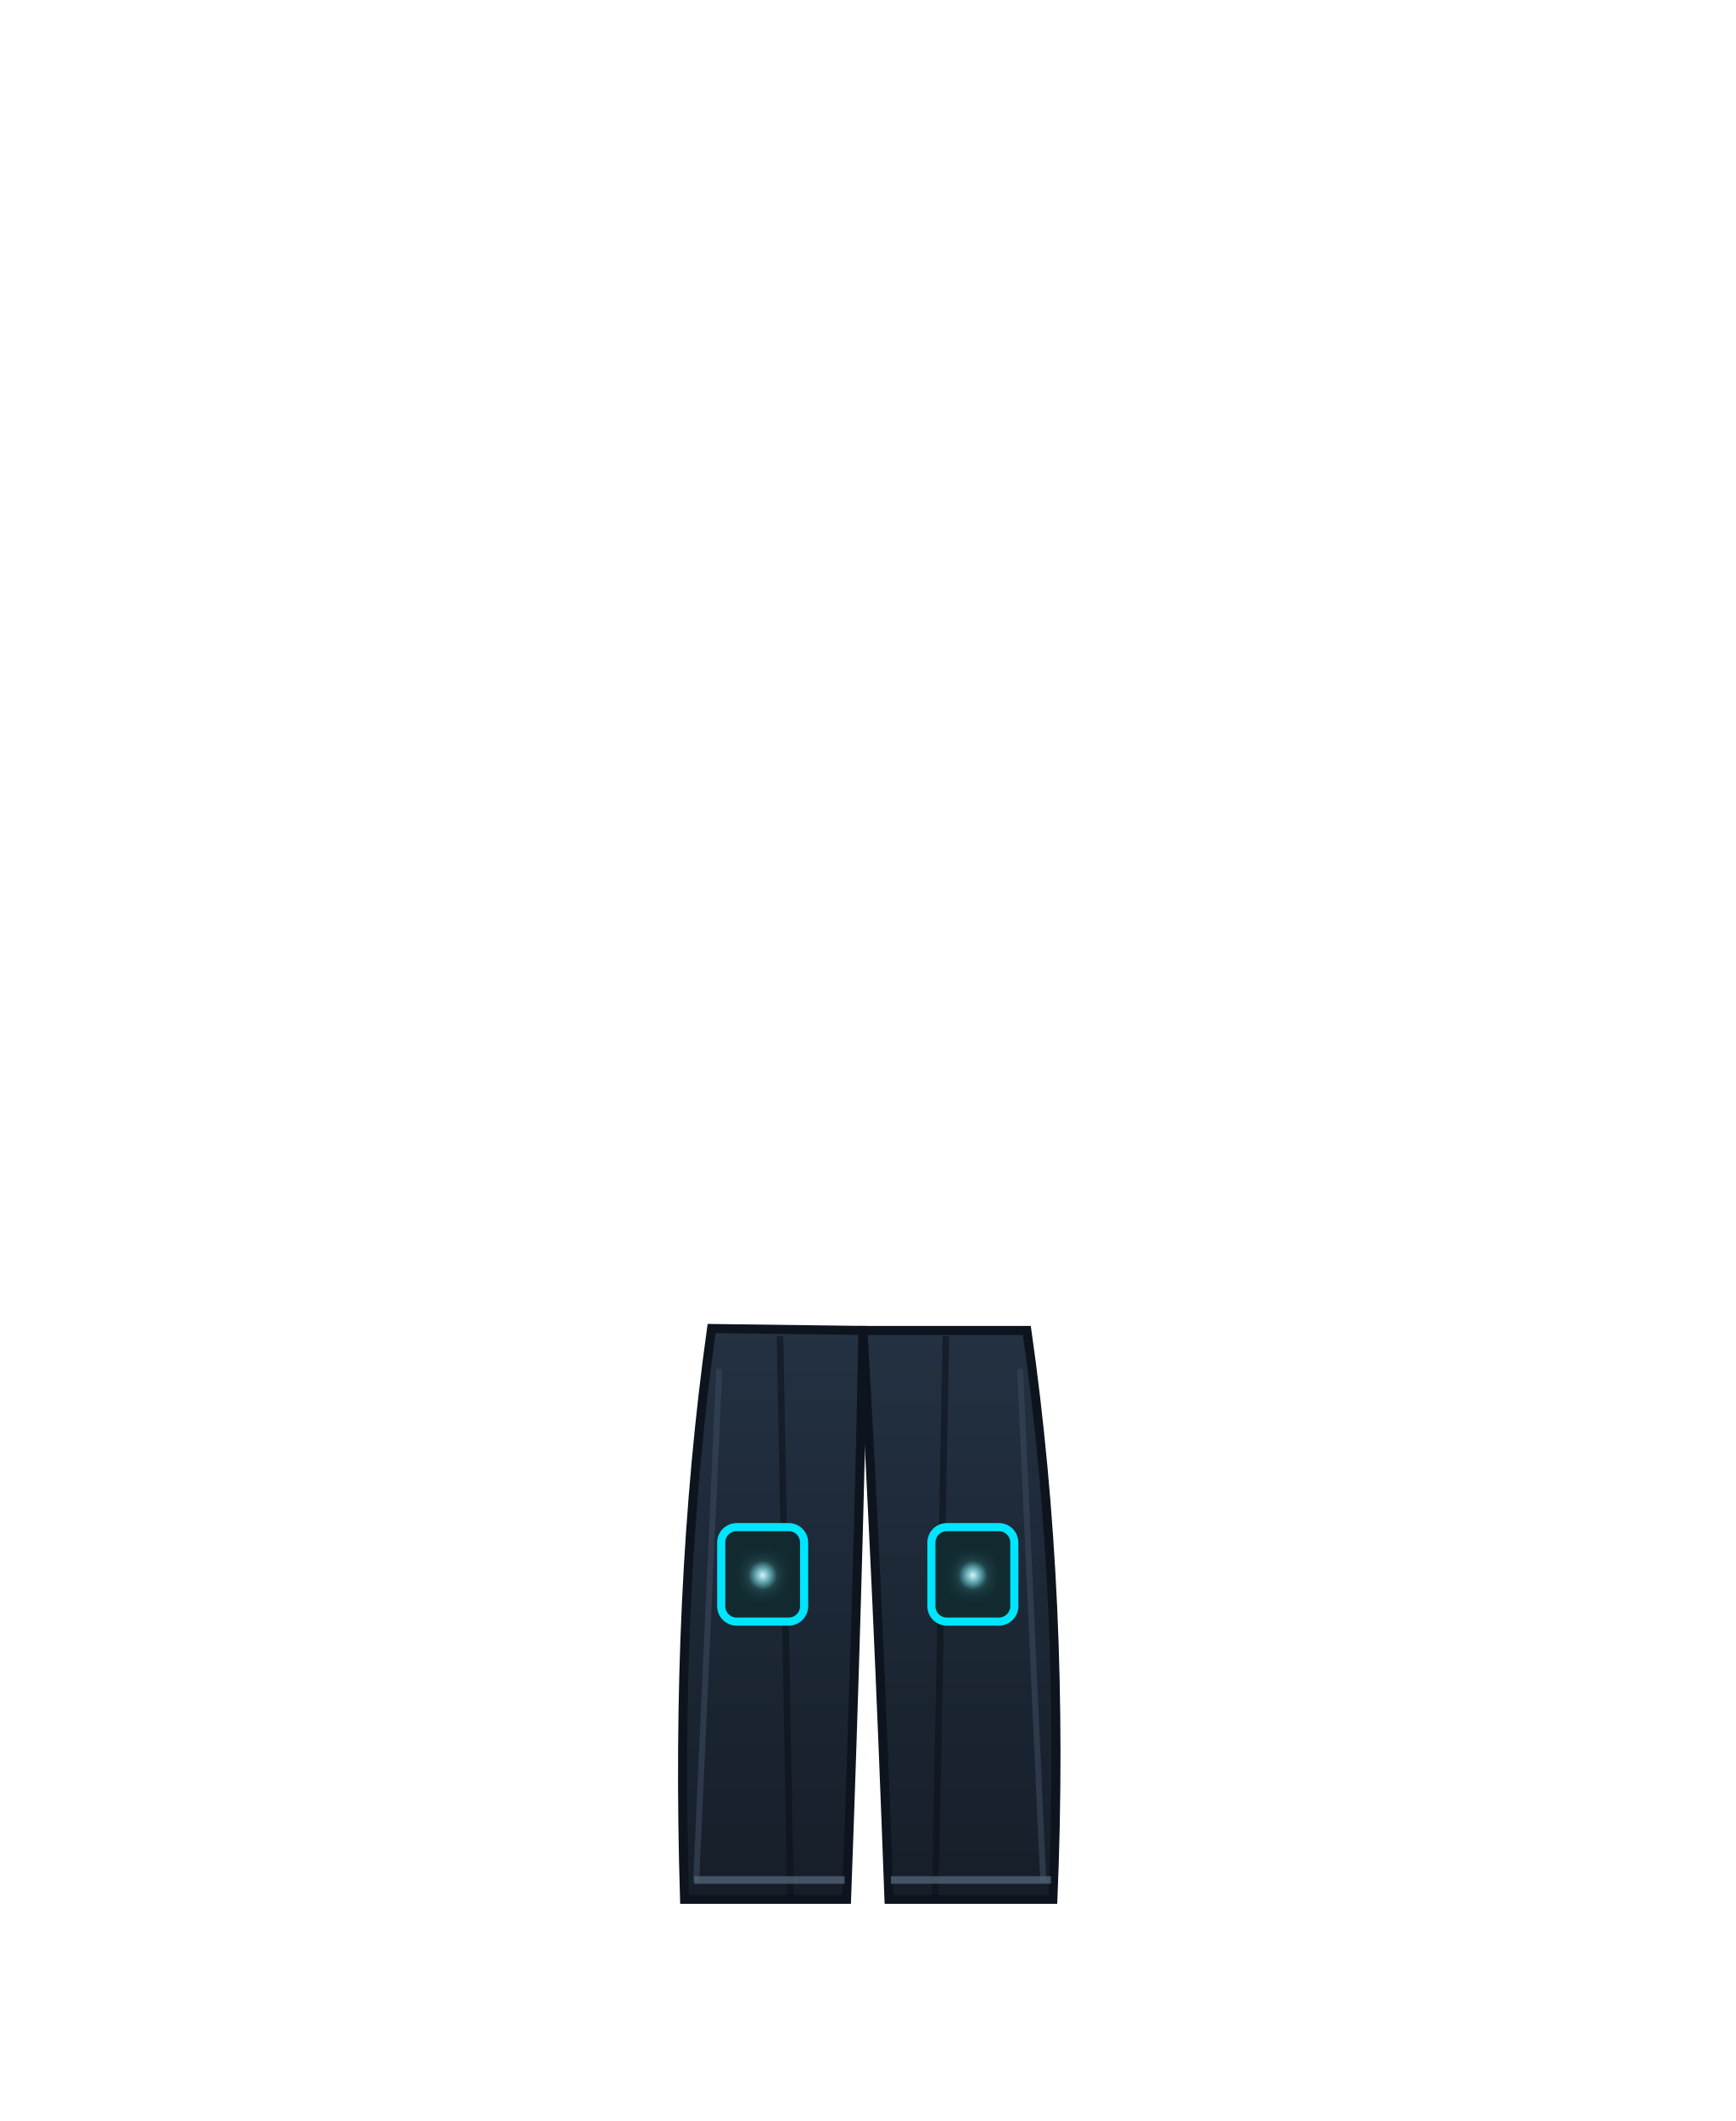
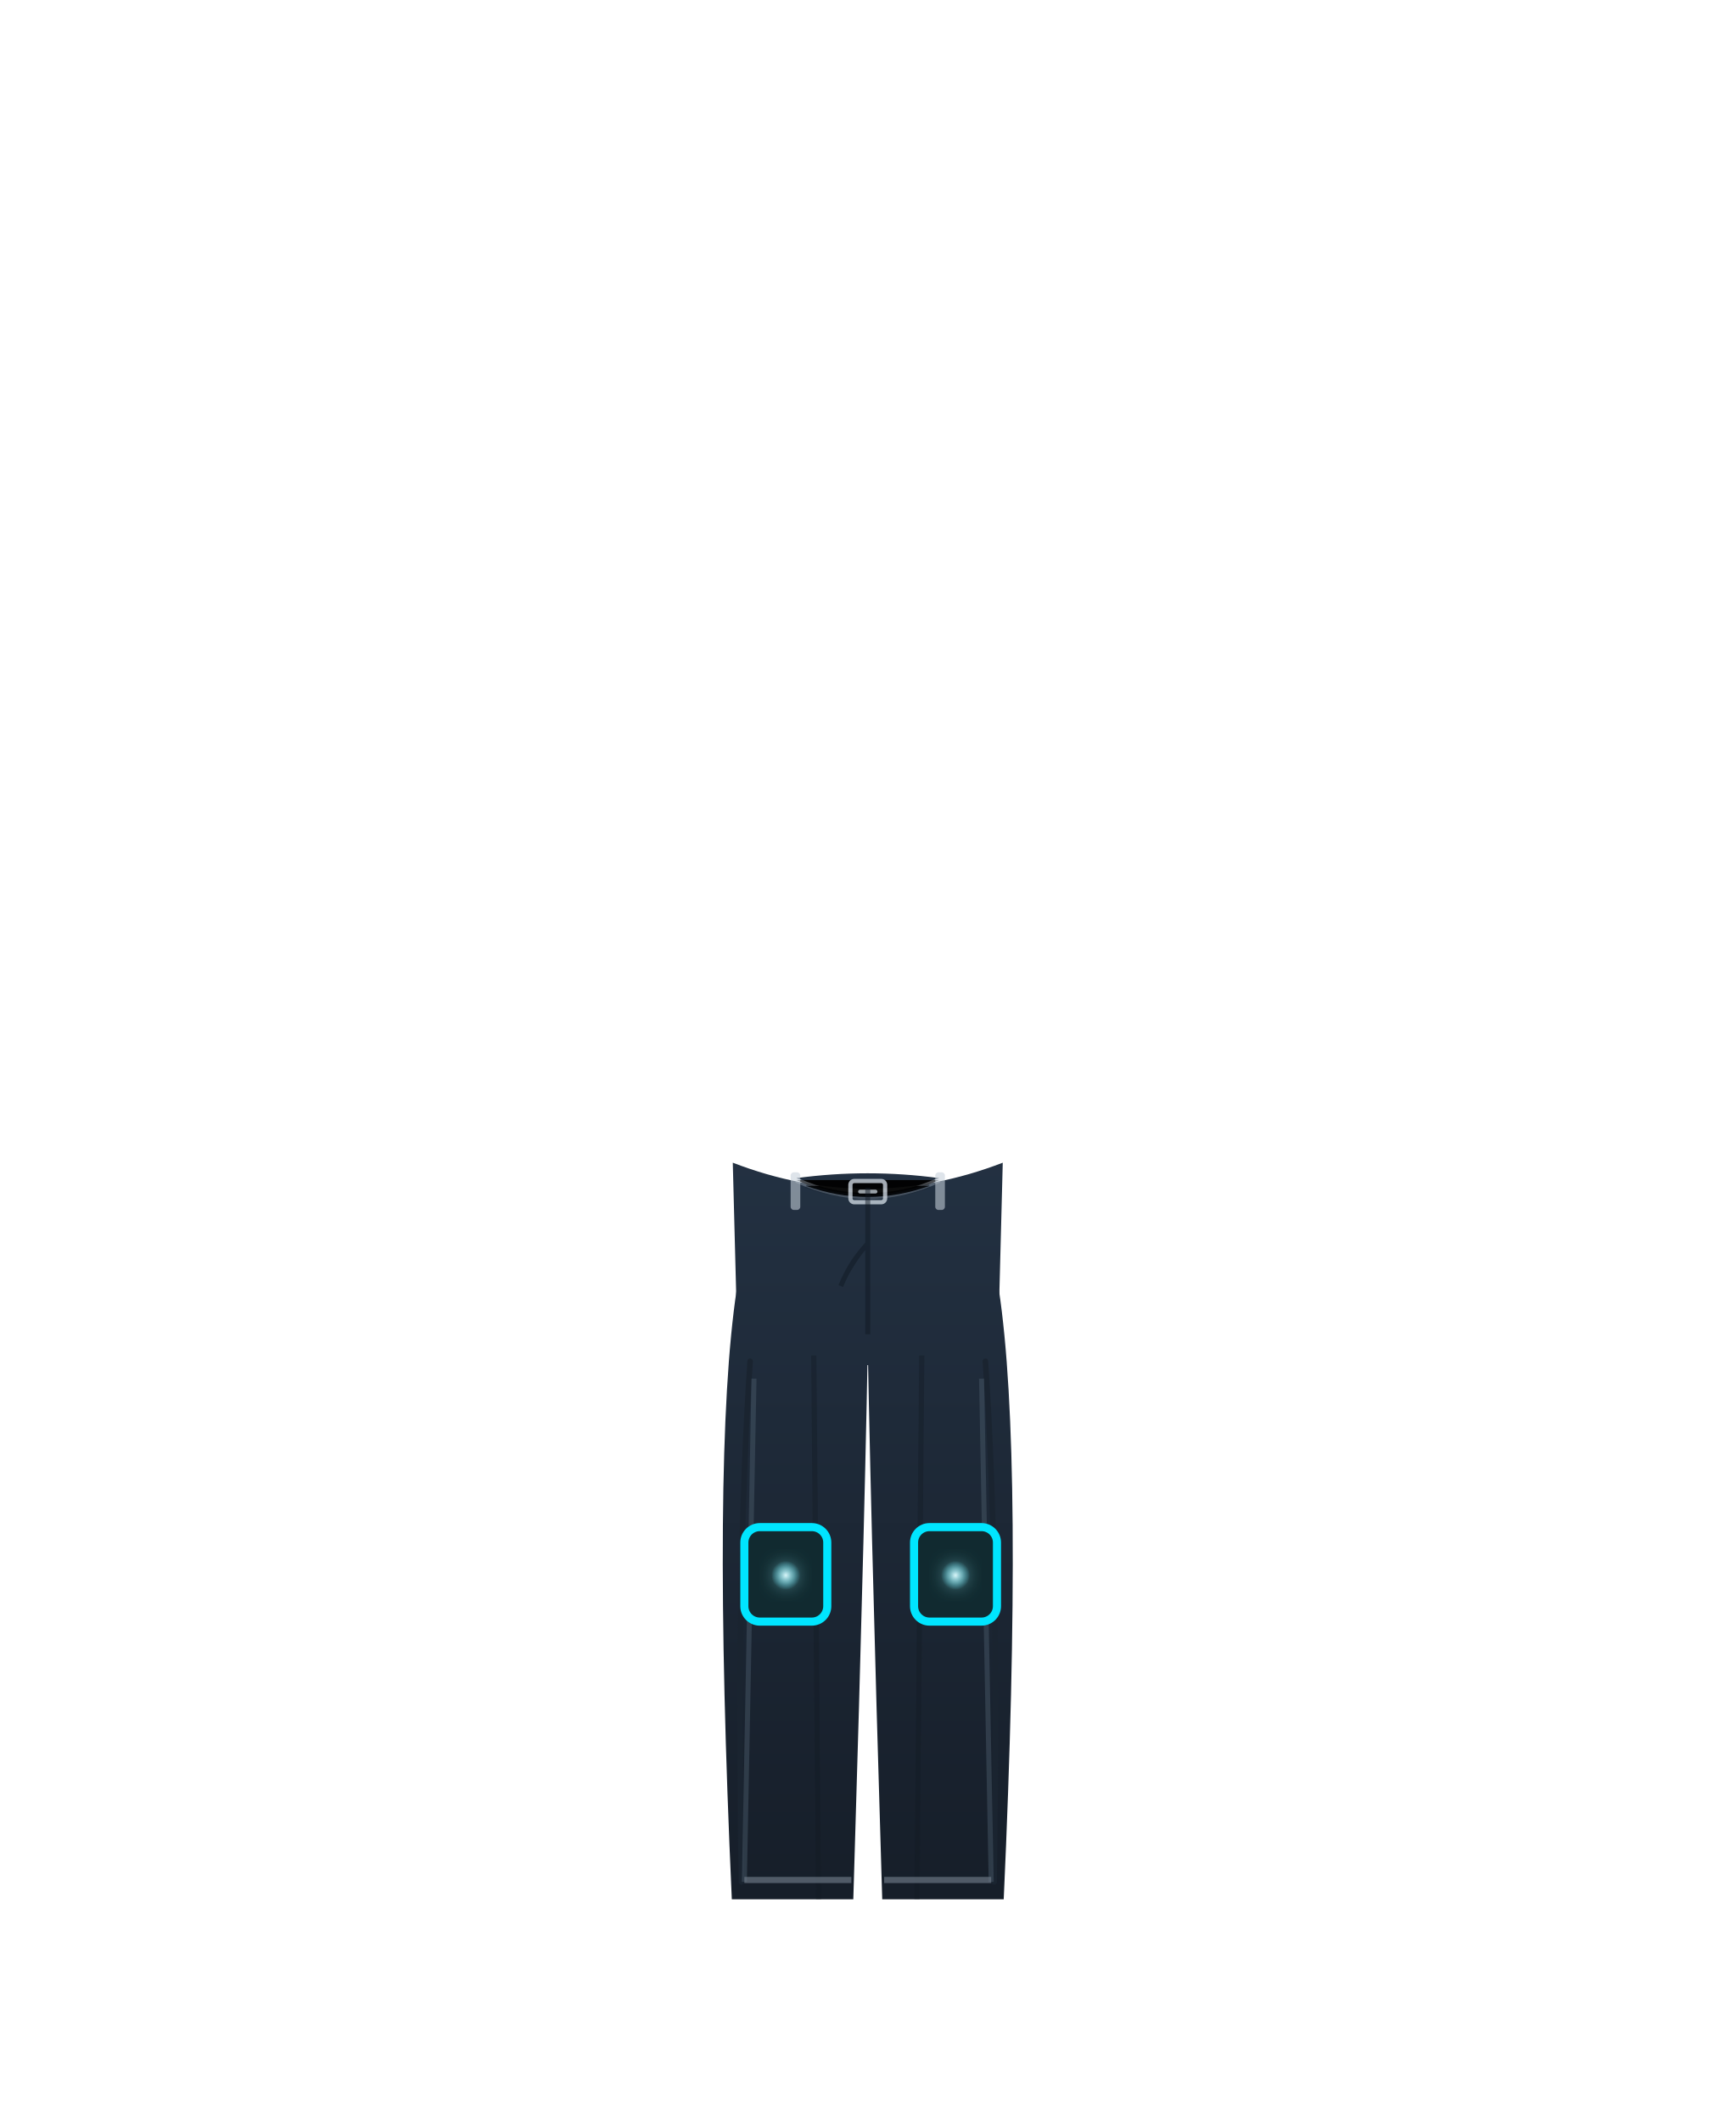
<svg xmlns="http://www.w3.org/2000/svg" viewBox="0 0 180 220" width="180" height="220">
  <defs>
-     <linearGradient id="pantBaseCelestial" x1="0" y1="0" x2="0" y2="1">
+     <linearGradient id="pantBaseCelestial" x1="90" y1="119" x2="90" y2="197" gradientUnits="userSpaceOnUse">
      <stop offset="0%" stop-color="#233142" />
      <stop offset="100%" stop-color="#161E29" />
    </linearGradient>
    <linearGradient id="celestialTrim" x1="0" y1="0" x2="1" y2="0">
      <stop offset="0%" stop-color="#9EF5FF" />
      <stop offset="100%" stop-color="#00E5FF" />
    </linearGradient>
    <radialGradient id="celestialPatchGlow" cx="50%" cy="50%" r="50%">
      <stop offset="0%" stop-color="#E0FCFF" stop-opacity="0.95" />
      <stop offset="100%" stop-color="#53ECFF" stop-opacity="0" />
    </radialGradient>
    <filter id="celestialGlow" x="-40%" y="-40%" width="180%" height="180%">
      <feGaussianBlur stdDeviation="0.9" result="g" />
      <feMerge>
        <feMergeNode in="g" />
        <feMergeNode in="SourceGraphic" />
      </feMerge>
    </filter>
  </defs>
  <g id="cloak_celestial_trousers">
-     <path d="M73.8 137.8 Q70.0 165.0 71.0 197.0 L87.8 197.0 Q89.0 164.2 89.5 138.0 Z" fill="url(#pantBaseCelestial)" stroke="#0E141D" stroke-width="0.94" />
-     <path d="M89.5 138.0 Q91.0 164.0 92.2 197.0 L109.2 197.0 Q110.5 166.0 106.5 138.0 Z" fill="url(#pantBaseCelestial)" stroke="#0E141D" stroke-width="0.94" />
-     <path d="M74.6 142.0 L72.2 195.2 M105.8 142.0 L108.2 195.2" stroke="#354354" stroke-width="0.62" opacity="0.72" />
-     <path d="M80.9 138.6 L82.0 197.0 M98.1 138.6 L97.0 197.0" stroke="#0A1018" stroke-width="0.68" opacity="0.56" />
-     <path d="M72.0 195.0 L87.6 195.0 M92.4 195.0 L109.0 195.0" stroke="#516173" stroke-width="0.78" opacity="0.8" />
-     <path d="M74.8 145.0 L84.1 145.0 M95.9 145.0 L105.2 145.0" stroke="url(#celestialTrim)" stroke-width="0.9" filter="url(#celestialGlow)" />
-     <path d="M75.2 176.3 L84.0 176.3 M96.0 176.3 L104.8 176.3" stroke="url(#celestialTrim)" stroke-width="0.9" filter="url(#celestialGlow)" />
-     <rect x="74.8" y="158.4" width="8.6" height="9.8" rx="1.6" fill="#112A30" stroke="#00E5FF" stroke-width="0.84" />
-     <rect x="96.6" y="158.4" width="8.6" height="9.8" rx="1.6" fill="#112A30" stroke="#00E5FF" stroke-width="0.84" />
-     <circle cx="79.1" cy="163.4" r="1.5" fill="url(#celestialPatchGlow)" filter="url(#celestialGlow)">
+     <path d="M76.0 120.6 Q90.0 126.0 104.0 120.6 L103.6 136.0 Q97.4 141.0 90.0 141.6 Q82.6 141.0 76.4 136.0 Z M82.6 122.2 Q90.0 125.3 97.4 122.2 Q90.0 121.2 82.6 122.2 Z" fill="url(#pantBaseCelestial)" fill-rule="evenodd" />
+     <g id="waistbandDetail" opacity="0.95">
+       <path d="M82.6 122.4 Q90.0 125.8 97.4 122.4" stroke="#C8D2DE" stroke-opacity="0.32" stroke-width="0.54" />
+       <path d="M83.6 123.0 Q90.0 125.3 96.4 123.0" stroke="#101A24" stroke-opacity="0.22" stroke-width="0.48" />
+       <rect x="82.0" y="121.6" width="1.0" height="3.9" rx="0.33" fill="#C7D0DB" opacity="0.60" />
+       <rect x="97.0" y="121.6" width="1.0" height="3.9" rx="0.33" fill="#C7D0DB" opacity="0.60" />
+       <rect x="88.2" y="122.5" width="3.6" height="2.2" rx="0.40" fill="none" stroke="#CFD8E2" stroke-width="0.44" opacity="0.82" />
+       <path d="M89.2 123.6 H90.8" stroke="#CFD8E2" stroke-width="0.40" opacity="0.72" stroke-linecap="round" />
+     </g>
+     <path d="M76.4 133.8 Q73.8 151.0 75.9 197.0 L88.5 197.0 Q89.8 154.5 90.1 133.8 Q86.8 137.7 83.0 136.9 Q79.4 136.1 76.4 133.8 Z" fill="url(#pantBaseCelestial)" />
+     <path d="M89.9 133.8 Q90.2 154.5 91.5 197.0 L104.1 197.0 Q106.2 151.0 103.6 133.8 Q100.6 136.1 97.0 136.9 Q93.2 137.7 89.9 133.8 Z" fill="url(#pantBaseCelestial)" />
+     <path d="M90.0 123.2 L90.0 138.4 M90.0 129.0 Q88.2 130.9 87.2 133.4" stroke="#0F1822" stroke-width="0.52" opacity="0.48" />
+     <path d="M77.8 141.2 Q76.4 162.0 76.9 195.2 M102.2 141.2 Q103.6 162.0 103.1 195.2" stroke="#1A2430" stroke-width="0.58" fill="none" stroke-linecap="round" />
+     <path d="M84.4 140.6 L84.9 197.0 M95.6 140.6 L95.1 197.0" stroke="#101821" stroke-width="0.54" opacity="0.36" />
+     <path d="M78.2 143.0 L77.2 195.2 M101.8 143.0 L102.8 195.2" stroke="#4A5B6A" stroke-width="0.52" opacity="0.46" />
+     <path d="M77.2 195.0 L88.3 195.0 M91.7 195.0 L102.8 195.0" stroke="#6D7A87" stroke-width="0.64" opacity="0.66" />
+     <path d="M77.2 145.0 L85.4 145.0 M94.4 145.0 L102.8 145.0" stroke="url(#celestialTrim)" stroke-width="0.9" filter="url(#celestialGlow)" />
+     <path d="M77.6 176.3 L85.2 176.3 M94.6 176.3 L102.4 176.3" stroke="url(#celestialTrim)" stroke-width="0.9" filter="url(#celestialGlow)" />
+     <rect x="77.2" y="158.4" width="8.6" height="9.8" rx="1.6" fill="#112A30" stroke="#00E5FF" stroke-width="0.84" />
+     <rect x="94.8" y="158.4" width="8.6" height="9.8" rx="1.6" fill="#112A30" stroke="#00E5FF" stroke-width="0.84" />
+     <circle cx="81.5" cy="163.4" r="1.5" fill="url(#celestialPatchGlow)" filter="url(#celestialGlow)">
      <animate attributeName="r" values="1.1;2.2;1.1" dur="1.7s" repeatCount="indefinite" />
      <animate attributeName="opacity" values="0.35;1;0.35" dur="1.7s" repeatCount="indefinite" />
    </circle>
-     <circle cx="100.9" cy="163.4" r="1.5" fill="url(#celestialPatchGlow)" filter="url(#celestialGlow)">
+     <circle cx="99.1" cy="163.4" r="1.5" fill="url(#celestialPatchGlow)" filter="url(#celestialGlow)">
      <animate attributeName="r" values="1.1;2.2;1.1" dur="1.9s" repeatCount="indefinite" />
      <animate attributeName="opacity" values="0.35;1;0.35" dur="1.9s" repeatCount="indefinite" />
    </circle>
  </g>
</svg>
